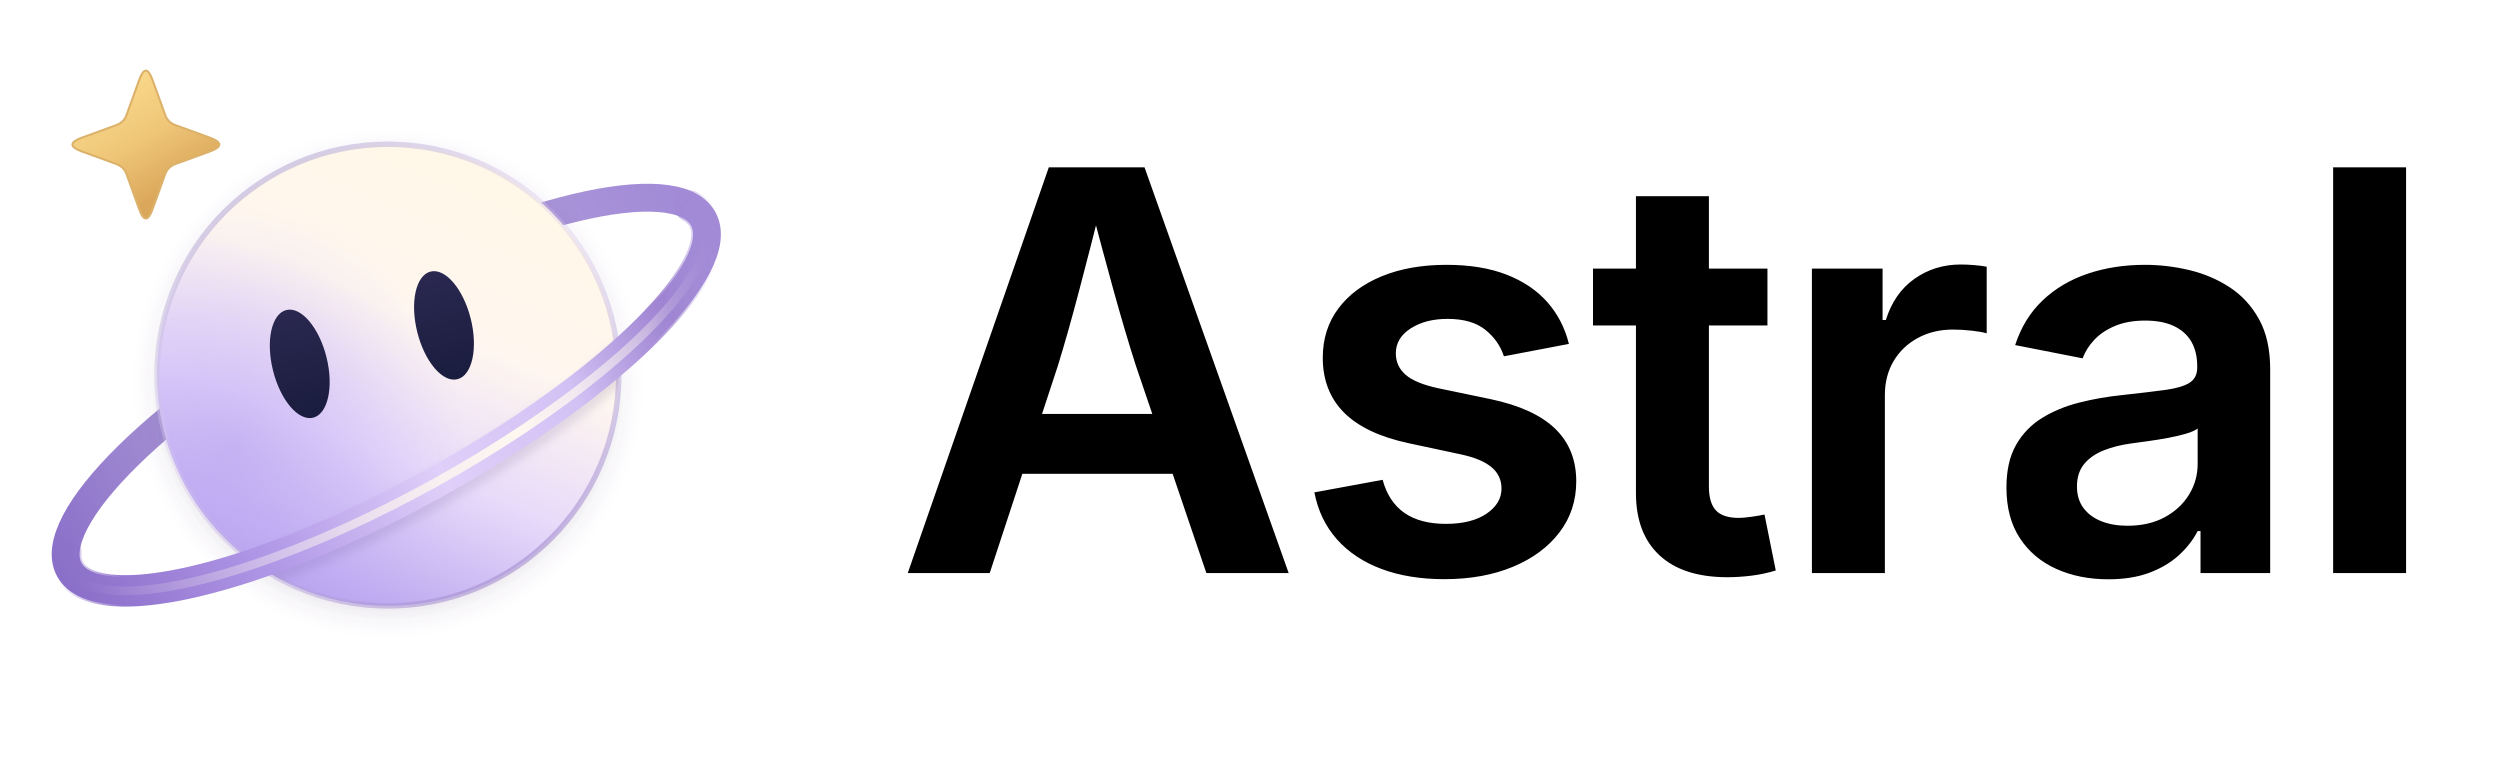
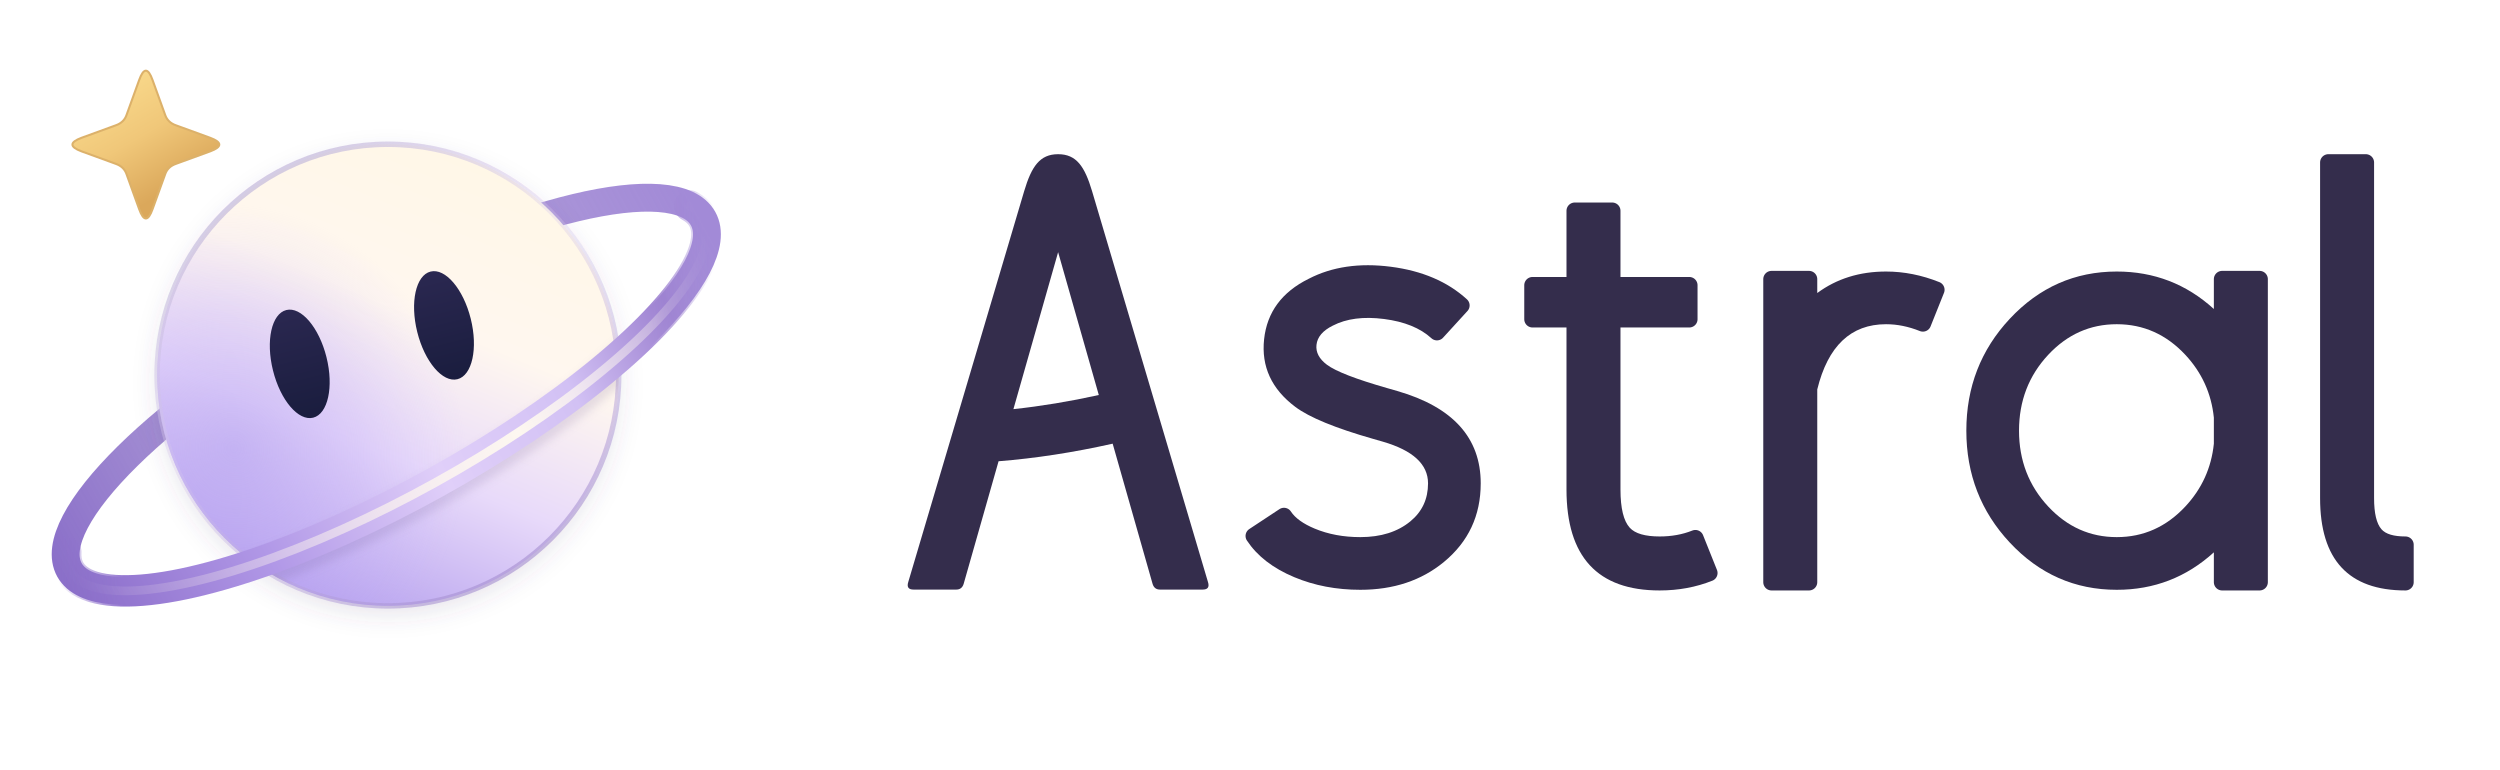
- <svg xmlns="http://www.w3.org/2000/svg" width="260" height="80" viewBox="0 0 130 40" fill="none" role="img" aria-label="Astral">
+ <svg xmlns="http://www.w3.org/2000/svg" width="260" height="80" viewBox="0 0 130 40" fill="none" color="#342d4c" role="img" aria-label="Astral">
  <defs>
    <linearGradient id="astralWebPearl" x1="15.4" y1="5.3" x2="9.8" y2="18.8" gradientUnits="userSpaceOnUse">
      <stop stop-color="#fff7e7" />
      <stop offset=".35" stop-color="#fff7ef" />
      <stop offset=".65" stop-color="#e8dafa" />
      <stop offset="1" stop-color="#b6a1ee" />
    </linearGradient>
    <radialGradient id="astralWebLavender" cx="0" cy="0" r="1" gradientTransform="translate(7.3 14) rotate(-18) scale(7.2 7.7)" gradientUnits="userSpaceOnUse">
      <stop stop-color="#b3a0f0" stop-opacity=".54" />
      <stop offset=".55" stop-color="#bca7f6" stop-opacity=".27" />
      <stop offset="1" stop-color="#c9b8fc" stop-opacity="0" />
    </radialGradient>
    <linearGradient id="astralWebRim" x1="8" y1="6" x2="16" y2="18" gradientUnits="userSpaceOnUse">
      <stop stop-color="#c7bddd" stop-opacity=".74" />
      <stop offset=".4" stop-color="#d4c6ec" stop-opacity=".3" />
      <stop offset="1" stop-color="#a28bce" stop-opacity=".6" />
    </linearGradient>
    <linearGradient id="astralWebBack" x1="2" y1="18" x2="22" y2="7" gradientUnits="userSpaceOnUse">
      <stop stop-color="#8b70c9" />
      <stop offset=".45" stop-color="#9b84cd" stop-opacity=".7" />
      <stop offset="1" stop-color="#a28ad7" />
    </linearGradient>
    <linearGradient id="astralWebFront" x1="2" y1="18" x2="22" y2="7" gradientUnits="userSpaceOnUse">
      <stop stop-color="#8a6cc9" />
      <stop offset=".26" stop-color="#b198e7" />
      <stop offset=".52" stop-color="#e0cff9" />
      <stop offset=".73" stop-color="#d2c1f4" />
      <stop offset=".9" stop-color="#9c80d0" />
      <stop offset="1" stop-color="#a28ad7" />
    </linearGradient>
    <linearGradient id="astralWebGlint" x1="2" y1="18" x2="22" y2="7" gradientUnits="userSpaceOnUse">
      <stop stop-color="#fff8ed" stop-opacity="0" />
      <stop offset=".42" stop-color="#fff8ed" stop-opacity=".65" />
      <stop offset=".64" stop-color="#fffaf0" stop-opacity=".95" />
      <stop offset="1" stop-color="#fff9ee" stop-opacity="0" />
    </linearGradient>
    <linearGradient id="astralWebEyes" x1="11" y1="9" x2="12" y2="13" gradientUnits="userSpaceOnUse">
      <stop stop-color="#2b2851" />
      <stop offset="1" stop-color="#171b3b" />
    </linearGradient>
    <linearGradient id="astralWebGold" x1="3.6" y1="2.5" x2="5.5" y2="5.8" gradientUnits="userSpaceOnUse">
      <stop stop-color="#f9d98b" />
      <stop offset=".5" stop-color="#f0c779" />
      <stop offset="1" stop-color="#dba85b" />
    </linearGradient>
    <filter id="astralWebDepth" x="-30%" y="-30%" width="160%" height="160%" color-interpolation-filters="sRGB">
      <feDropShadow dx="0" dy=".27" stdDeviation=".38" flood-color="#554078" flood-opacity=".14" />
    </filter>
    <filter id="astralWebRingShade" x="-20%" y="-20%" width="140%" height="140%" color-interpolation-filters="sRGB">
      <feGaussianBlur stdDeviation=".13" />
    </filter>
    <path id="astralWebBody" d="M19.3 11.7C19.3 15.676 16.076 18.9 12.1 18.9C8.124 18.9 4.9 15.676 4.9 11.7C4.9 7.724 8.124 4.5 12.1 4.5C16.076 4.5 19.3 7.724 19.3 11.7Z" />
    <path id="astralWebOrbit" d="M21.933 6.822C22.777 8.343 19.035 12.029 13.577 15.055C8.119 18.081 3.01 19.3 2.167 17.778C1.323 16.257 5.065 12.571 10.523 9.545C15.981 6.519 21.09 5.3 21.933 6.822Z" />
    <path id="astralWebFrontArc" d="M21.518 6.426C22.803 7.13 21.718 9.16 18.757 11.591C15.796 14.023 11.526 16.389 7.895 17.612C4.264 18.835 1.967 18.679 2.052 17.217" />
    <clipPath id="astralWebBodyClip">
      <use href="#astralWebBody" />
    </clipPath>
    <linearGradient id="astralWebTaper" x1="1.8" y1="12" x2="22.3" y2="12" gradientUnits="userSpaceOnUse">
      <stop stop-color="black" />
      <stop offset=".1" stop-color="white" />
      <stop offset=".9" stop-color="white" />
      <stop offset="1" stop-color="black" />
    </linearGradient>
    <mask id="astralWebFrontMask" x="0" y="0" width="24" height="24" maskUnits="userSpaceOnUse">
      <path d="M0 0h24v24H0z" fill="url(#astralWebTaper)" />
    </mask>
  </defs>
  <g transform="scale(1.667)">
    <g fill="none">
      <use href="#astralWebOrbit" stroke="url(#astralWebBack)" stroke-width=".87" />
      <use href="#astralWebBody" fill="url(#astralWebPearl)" filter="url(#astralWebDepth)" />
      <use href="#astralWebBody" fill="url(#astralWebLavender)" />
      <use href="#astralWebBody" stroke="url(#astralWebRim)" stroke-width=".17" />
      <path d="M14.684 9.942C14.916 10.869 14.729 11.714 14.269 11.829C13.808 11.944 13.247 11.285 13.016 10.358C12.784 9.431 12.971 8.586 13.431 8.471C13.892 8.356 14.453 9.015 14.684 9.942ZM10.184 11.142C10.416 12.069 10.229 12.914 9.769 13.029C9.308 13.144 8.747 12.485 8.516 11.558C8.284 10.631 8.471 9.786 8.931 9.671C9.392 9.556 9.953 10.215 10.184 11.142Z" fill="url(#astralWebEyes)" />
      <g clip-path="url(#astralWebBodyClip)">
        <use href="#astralWebFrontArc" transform="translate(0 .23)" stroke="#65508c" stroke-width="1.1" opacity=".16" filter="url(#astralWebRingShade)" />
      </g>
      <g mask="url(#astralWebFrontMask)">
        <use href="#astralWebFrontArc" stroke="url(#astralWebFront)" stroke-width=".98" stroke-linecap="round" />
        <use href="#astralWebFrontArc" stroke="url(#astralWebGlint)" stroke-width=".27" stroke-linecap="round" />
      </g>
      <path d="M4.34 2.5Q4.55 1.91 4.76 2.5L5.15 3.58Q5.23 3.82 5.49 3.91L6.56 4.3Q7.12 4.51 6.56 4.72L5.49 5.11Q5.23 5.2 5.15 5.44L4.76 6.52Q4.55 7.11 4.34 6.52L3.95 5.44Q3.87 5.2 3.61 5.11L2.54 4.72Q1.98 4.51 2.54 4.3L3.61 3.91Q3.87 3.82 3.95 3.58Z" fill="url(#astralWebGold)" stroke="#dcb16a" stroke-width=".065" />
    </g>
  </g>
-   <path d="M47.203 29.8 54.538 8.701H59.515L67.011 29.8H62.732L59.06 18.998Q58.498 17.243 57.894 15.06Q57.29 12.876 56.572 10.13H57.396Q56.699 12.893 56.12 15.094Q55.541 17.294 55.016 18.998L51.465 29.8ZM51.536 24.638V21.525H62.677V24.638ZM75.103 30.117Q73.267 30.117 71.849 29.59Q70.43 29.062 69.527 28.052Q68.625 27.042 68.347 25.604L71.896 24.95Q72.213 26.107 73.034 26.674Q73.855 27.241 75.187 27.241Q76.519 27.241 77.298 26.712Q78.078 26.184 78.078 25.403Q78.078 24.727 77.557 24.292Q77.037 23.856 75.957 23.626L73.256 23.048Q71.003 22.566 69.893 21.458Q68.784 20.349 68.784 18.6Q68.784 17.123 69.596 16.04Q70.408 14.957 71.856 14.364Q73.303 13.771 75.218 13.771Q77.032 13.771 78.342 14.282Q79.653 14.793 80.464 15.714Q81.274 16.635 81.583 17.883L78.204 18.528Q77.935 17.706 77.23 17.144Q76.526 16.582 75.271 16.582Q74.125 16.582 73.354 17.079Q72.583 17.576 72.583 18.371Q72.583 19.042 73.089 19.486Q73.594 19.93 74.786 20.188L77.51 20.755Q79.768 21.231 80.867 22.292Q81.965 23.352 81.965 25.031Q81.965 26.542 81.089 27.687Q80.214 28.832 78.667 29.475Q77.121 30.117 75.103 30.117ZM91.907 13.969V16.923H82.836V13.969ZM85.069 10.202H88.863V25.307Q88.863 26.144 89.225 26.538Q89.586 26.931 90.418 26.931Q90.664 26.931 91.084 26.871Q91.505 26.812 91.754 26.755L92.34 29.665Q91.714 29.857 91.068 29.936Q90.422 30.015 89.82 30.015Q87.526 30.015 86.297 28.879Q85.069 27.742 85.069 25.634ZM94.219 29.8V13.969H97.894V16.64H98.064Q98.497 15.246 99.55 14.5Q100.603 13.754 101.957 13.754Q102.274 13.754 102.655 13.785Q103.036 13.816 103.308 13.869V17.335Q103.071 17.256 102.553 17.197Q102.036 17.137 101.554 17.137Q100.539 17.137 99.732 17.572Q98.926 18.007 98.469 18.774Q98.013 19.541 98.013 20.55V29.8ZM109.634 30.123Q108.128 30.123 106.925 29.582Q105.723 29.041 105.029 27.979Q104.335 26.916 104.335 25.353Q104.335 24.016 104.833 23.139Q105.332 22.261 106.189 21.733Q107.047 21.205 108.123 20.934Q109.199 20.662 110.354 20.543Q111.736 20.393 112.592 20.277Q113.448 20.161 113.852 19.906Q114.255 19.651 114.255 19.121V19.047Q114.255 18.286 113.946 17.759Q113.637 17.232 113.035 16.951Q112.433 16.67 111.548 16.67Q110.65 16.67 109.989 16.945Q109.328 17.221 108.909 17.665Q108.49 18.109 108.297 18.633L104.788 17.944Q105.245 16.544 106.217 15.621Q107.189 14.697 108.556 14.234Q109.923 13.771 111.538 13.771Q112.685 13.771 113.837 14.043Q114.99 14.316 115.943 14.938Q116.896 15.561 117.472 16.605Q118.049 17.649 118.049 19.201V29.8H114.427V27.614H114.279Q113.926 28.301 113.301 28.872Q112.675 29.442 111.766 29.783Q110.856 30.123 109.634 30.123ZM110.628 27.339Q111.742 27.339 112.559 26.899Q113.376 26.459 113.827 25.725Q114.278 24.992 114.278 24.124V22.283Q114.094 22.427 113.677 22.551Q113.259 22.674 112.738 22.771Q112.217 22.867 111.716 22.937Q111.215 23.006 110.858 23.054Q110.038 23.162 109.389 23.421Q108.741 23.681 108.372 24.133Q108.002 24.586 108.002 25.296Q108.002 25.965 108.343 26.42Q108.684 26.874 109.274 27.106Q109.865 27.339 110.628 27.339ZM125.116 8.701V29.8H121.323V8.701Z" fill="currentColor" />
+   <g id="astral-wordmark" transform="translate(47.2 8.0182) scale(0.2264)" fill="currentColor">
+     <path id="astral-letter-A" d="M1.35 100Q0.486 100 0.175 99.585Q-0.162 99.136 0.15 98.2L26.75 8.5C28.45 2.8 30.35 0 34.55 0C38.75 0 40.65 2.8 42.35 8.5L68.95 98.2Q69.262 99.136 68.925 99.585Q68.614 100 67.75 100H57.95Q56.65 100 56.25 98.7L47.077 66.487Q33.566 69.517 20.874 70.523L12.85 98.7Q12.45 100 11.15 100ZM43.894 55.312 34.55 22.5 24.282 58.556Q33.825 57.535 43.894 55.312Z" />
+     <path id="astral-letter-s" d="M120.281 42.265Q116.444 38.757 109.404 37.85Q102.342 36.941 97.645 39.373Q94.183 41.084 93.891 43.797Q93.616 46.352 96.294 48.36Q99.333 50.639 110.234 53.754L112.443 54.388Q131.614 59.926 131.614 75.6Q131.614 86.701 123.146 93.671Q115.397 100.05 103.964 100.05Q95.73 100.05 88.806 97.157Q81.445 94.082 77.914 88.733Q77.863 88.655 77.819 88.572Q77.776 88.49 77.74 88.403Q77.705 88.317 77.679 88.227Q77.652 88.138 77.634 88.046Q77.617 87.954 77.608 87.862Q77.6 87.769 77.6 87.675Q77.601 87.582 77.61 87.489Q77.62 87.396 77.639 87.305Q77.657 87.213 77.685 87.124Q77.713 87.035 77.749 86.949Q77.785 86.863 77.829 86.781Q77.874 86.699 77.926 86.621Q77.978 86.544 78.038 86.472Q78.098 86.4 78.164 86.335Q78.231 86.269 78.303 86.21Q78.376 86.152 78.453 86.1L85.381 81.528Q85.459 81.477 85.541 81.433Q85.624 81.39 85.71 81.355Q85.797 81.319 85.886 81.293Q85.975 81.266 86.067 81.248Q86.159 81.231 86.252 81.222Q86.345 81.213 86.438 81.214Q86.531 81.215 86.624 81.224Q86.717 81.234 86.808 81.253Q86.9 81.271 86.989 81.299Q87.078 81.327 87.164 81.363Q87.25 81.399 87.332 81.444Q87.415 81.488 87.492 81.54Q87.569 81.593 87.641 81.652Q87.713 81.712 87.778 81.778Q87.844 81.844 87.903 81.917Q87.962 81.99 88.013 82.067Q89.512 84.338 93.471 85.993Q98.156 87.95 103.964 87.95Q111.057 87.95 115.456 84.329Q119.514 80.989 119.514 75.6Q119.514 69.025 109.081 66.011L106.908 65.388Q93.86 61.66 89.034 58.04Q80.849 51.902 81.861 42.502Q82.864 33.181 92.114 28.611Q100.137 24.458 110.949 25.849Q121.785 27.244 128.446 33.335Q128.515 33.398 128.577 33.467Q128.64 33.537 128.695 33.612Q128.75 33.687 128.798 33.767Q128.845 33.848 128.885 33.932Q128.924 34.017 128.956 34.105Q128.987 34.193 129.009 34.283Q129.031 34.374 129.044 34.467Q129.058 34.559 129.062 34.652Q129.066 34.745 129.061 34.839Q129.056 34.932 129.042 35.024Q129.028 35.116 129.005 35.207Q128.982 35.297 128.95 35.385Q128.918 35.473 128.878 35.557Q128.838 35.641 128.789 35.721Q128.741 35.801 128.685 35.876Q128.629 35.95 128.566 36.019L122.966 42.145Q122.903 42.214 122.833 42.276Q122.764 42.339 122.689 42.394Q122.613 42.449 122.533 42.497Q122.453 42.544 122.368 42.584Q122.284 42.623 122.196 42.654Q122.108 42.686 122.017 42.708Q121.926 42.73 121.834 42.743Q121.742 42.757 121.648 42.761Q121.555 42.765 121.462 42.76Q121.369 42.755 121.276 42.741Q121.184 42.727 121.094 42.704Q121.003 42.681 120.915 42.649Q120.828 42.617 120.743 42.577Q120.659 42.537 120.579 42.488Q120.5 42.44 120.425 42.384Q120.35 42.328 120.281 42.265Z" />
+     <path id="astral-letter-t" d="M163.714 13V28.2H179.514Q179.607 28.2 179.7 28.209Q179.793 28.218 179.884 28.236Q179.976 28.255 180.065 28.282Q180.155 28.309 180.241 28.345Q180.327 28.38 180.409 28.424Q180.492 28.468 180.569 28.52Q180.647 28.572 180.719 28.631Q180.791 28.691 180.857 28.756Q180.923 28.823 180.982 28.895Q181.042 28.967 181.093 29.044Q181.145 29.122 181.189 29.204Q181.233 29.287 181.269 29.373Q181.305 29.459 181.332 29.549Q181.359 29.638 181.377 29.729Q181.395 29.821 181.405 29.914Q181.414 30.007 181.414 30.1V37.9Q181.414 37.993 181.405 38.086Q181.395 38.179 181.377 38.271Q181.359 38.362 181.332 38.452Q181.305 38.541 181.269 38.627Q181.233 38.713 181.189 38.796Q181.145 38.878 181.093 38.956Q181.042 39.033 180.982 39.105Q180.923 39.178 180.857 39.243Q180.791 39.309 180.719 39.369Q180.647 39.428 180.569 39.48Q180.492 39.532 180.409 39.576Q180.327 39.62 180.241 39.655Q180.155 39.691 180.065 39.718Q179.976 39.745 179.884 39.764Q179.793 39.782 179.7 39.791Q179.607 39.8 179.514 39.8H163.714V77Q163.714 83.474 165.856 85.807Q167.686 87.8 172.714 87.8Q176.82 87.8 180.211 86.443Q180.298 86.409 180.387 86.383Q180.477 86.357 180.569 86.34Q180.661 86.323 180.754 86.315Q180.846 86.306 180.94 86.308Q181.033 86.309 181.126 86.319Q181.219 86.329 181.31 86.349Q181.401 86.368 181.49 86.396Q181.579 86.424 181.665 86.461Q181.751 86.498 181.833 86.543Q181.914 86.588 181.991 86.641Q182.068 86.694 182.14 86.754Q182.211 86.814 182.276 86.88Q182.342 86.947 182.4 87.02Q182.458 87.093 182.509 87.171Q182.56 87.249 182.603 87.332Q182.646 87.415 182.681 87.502L185.875 95.487Q185.909 95.573 185.935 95.663Q185.961 95.753 185.978 95.844Q185.996 95.936 186.004 96.029Q186.012 96.122 186.011 96.216Q186.009 96.309 185.999 96.402Q185.989 96.495 185.969 96.586Q185.95 96.677 185.922 96.766Q185.894 96.855 185.857 96.941Q185.82 97.027 185.775 97.109Q185.73 97.19 185.677 97.267Q185.625 97.344 185.565 97.416Q185.504 97.487 185.438 97.552Q185.371 97.617 185.298 97.676Q185.225 97.734 185.147 97.785Q185.069 97.836 184.986 97.879Q184.903 97.922 184.816 97.957Q179.208 100.2 172.714 100.2Q151.314 100.2 151.314 77V39.8H143.514Q143.42 39.8 143.327 39.791Q143.234 39.782 143.143 39.764Q143.051 39.745 142.962 39.718Q142.873 39.691 142.786 39.655Q142.7 39.62 142.618 39.576Q142.536 39.532 142.458 39.48Q142.38 39.428 142.308 39.369Q142.236 39.309 142.17 39.243Q142.104 39.178 142.045 39.105Q141.986 39.033 141.934 38.956Q141.882 38.878 141.838 38.796Q141.794 38.713 141.758 38.627Q141.722 38.541 141.695 38.452Q141.668 38.362 141.65 38.271Q141.632 38.179 141.623 38.086Q141.614 37.993 141.614 37.9V30.1Q141.614 30.007 141.623 29.914Q141.632 29.821 141.65 29.729Q141.668 29.638 141.695 29.549Q141.722 29.459 141.758 29.373Q141.794 29.287 141.838 29.204Q141.882 29.122 141.934 29.044Q141.986 28.967 142.045 28.895Q142.104 28.823 142.17 28.756Q142.236 28.691 142.308 28.631Q142.38 28.572 142.458 28.52Q142.536 28.468 142.618 28.424Q142.7 28.38 142.786 28.345Q142.873 28.309 142.962 28.282Q143.051 28.255 143.143 28.236Q143.234 28.218 143.327 28.209Q143.42 28.2 143.514 28.2H151.314V13Q151.314 12.907 151.323 12.814Q151.332 12.721 151.35 12.629Q151.368 12.538 151.395 12.448Q151.423 12.359 151.458 12.273Q151.494 12.187 151.538 12.104Q151.582 12.022 151.634 11.944Q151.686 11.867 151.745 11.795Q151.804 11.723 151.87 11.656Q151.936 11.591 152.008 11.531Q152.08 11.472 152.158 11.42Q152.236 11.368 152.318 11.324Q152.4 11.28 152.487 11.245Q152.573 11.209 152.662 11.182Q152.751 11.155 152.843 11.136Q152.935 11.118 153.027 11.109Q153.12 11.1 153.214 11.1H161.814Q161.907 11.1 162 11.109Q162.093 11.118 162.184 11.136Q162.276 11.155 162.365 11.182Q162.454 11.209 162.541 11.245Q162.627 11.28 162.709 11.324Q162.792 11.368 162.869 11.42Q162.947 11.472 163.019 11.531Q163.091 11.591 163.157 11.656Q163.223 11.723 163.282 11.795Q163.342 11.867 163.393 11.944Q163.445 12.022 163.489 12.104Q163.533 12.187 163.569 12.273Q163.605 12.359 163.632 12.448Q163.659 12.538 163.677 12.629Q163.695 12.721 163.704 12.814Q163.714 12.907 163.714 13Z" />
+     <path id="astral-letter-r" d="M196.511 98.3V28.7Q196.511 28.607 196.52 28.514Q196.529 28.421 196.547 28.329Q196.565 28.238 196.592 28.148Q196.619 28.059 196.655 27.973Q196.691 27.887 196.735 27.804Q196.779 27.722 196.831 27.644Q196.883 27.567 196.942 27.495Q197.001 27.422 197.067 27.357Q197.133 27.291 197.205 27.231Q197.277 27.172 197.355 27.12Q197.433 27.068 197.515 27.024Q197.597 26.98 197.684 26.945Q197.77 26.909 197.859 26.882Q197.948 26.855 198.04 26.837Q198.131 26.818 198.224 26.809Q198.317 26.8 198.411 26.8H207.011Q207.104 26.8 207.197 26.809Q207.29 26.818 207.381 26.837Q207.473 26.855 207.562 26.882Q207.651 26.909 207.738 26.945Q207.824 26.98 207.906 27.024Q207.989 27.068 208.066 27.12Q208.144 27.172 208.216 27.231Q208.288 27.291 208.354 27.357Q208.42 27.422 208.479 27.495Q208.538 27.567 208.59 27.644Q208.642 27.722 208.686 27.804Q208.73 27.887 208.766 27.973Q208.802 28.059 208.829 28.148Q208.856 28.238 208.874 28.329Q208.892 28.421 208.901 28.514Q208.911 28.607 208.911 28.7V31.888Q215.593 26.95 224.711 26.95Q230.876 26.95 236.958 29.383Q237.044 29.417 237.127 29.46Q237.21 29.503 237.288 29.554Q237.366 29.605 237.439 29.663Q237.512 29.722 237.579 29.787Q237.646 29.852 237.706 29.924Q237.766 29.995 237.819 30.072Q237.871 30.149 237.917 30.231Q237.962 30.313 237.998 30.398Q238.035 30.484 238.063 30.573Q238.091 30.662 238.111 30.753Q238.13 30.845 238.14 30.938Q238.151 31.03 238.152 31.124Q238.153 31.217 238.145 31.31Q238.137 31.403 238.12 31.495Q238.103 31.587 238.077 31.676Q238.051 31.766 238.016 31.852L234.934 39.559Q234.899 39.645 234.856 39.728Q234.813 39.811 234.762 39.889Q234.711 39.968 234.653 40.041Q234.594 40.113 234.529 40.18Q234.464 40.247 234.393 40.307Q234.321 40.367 234.244 40.42Q234.167 40.473 234.085 40.518Q234.004 40.563 233.918 40.6Q233.832 40.636 233.743 40.664Q233.654 40.693 233.563 40.712Q233.471 40.731 233.379 40.742Q233.286 40.752 233.192 40.753Q233.099 40.754 233.006 40.746Q232.913 40.738 232.821 40.721Q232.73 40.704 232.64 40.678Q232.55 40.652 232.464 40.617Q228.546 39.05 224.711 39.05Q212.592 39.05 208.911 54.03V98.3Q208.911 98.393 208.901 98.486Q208.892 98.579 208.874 98.671Q208.856 98.762 208.829 98.852Q208.802 98.941 208.766 99.027Q208.73 99.113 208.686 99.196Q208.642 99.278 208.59 99.356Q208.538 99.433 208.479 99.505Q208.42 99.578 208.354 99.644Q208.288 99.71 208.216 99.769Q208.144 99.828 208.066 99.88Q207.989 99.932 207.906 99.976Q207.824 100.02 207.738 100.055Q207.651 100.091 207.562 100.118Q207.473 100.145 207.381 100.163Q207.29 100.182 207.197 100.191Q207.104 100.2 207.011 100.2H198.411Q198.317 100.2 198.224 100.191Q198.131 100.182 198.04 100.163Q197.948 100.145 197.859 100.118Q197.77 100.091 197.684 100.055Q197.597 100.02 197.515 99.976Q197.433 99.932 197.355 99.88Q197.277 99.828 197.205 99.769Q197.133 99.71 197.067 99.644Q197.001 99.578 196.942 99.505Q196.883 99.433 196.831 99.356Q196.779 99.278 196.735 99.196Q196.691 99.113 196.655 99.027Q196.619 98.941 196.592 98.852Q196.565 98.762 196.547 98.671Q196.529 98.579 196.52 98.486Q196.511 98.393 196.511 98.3Z" />
+     <path id="astral-letter-a" d="M300.002 98.3V91.445Q290.553 100.05 277.702 100.05Q263.27 100.05 253.129 89.197Q243.152 78.52 243.152 63.5Q243.152 48.48 253.129 37.803Q263.27 26.95 277.702 26.95Q290.553 26.95 300.002 35.555V28.7Q300.002 28.607 300.011 28.514Q300.02 28.421 300.038 28.329Q300.057 28.238 300.084 28.148Q300.111 28.059 300.147 27.973Q300.182 27.887 300.226 27.804Q300.27 27.722 300.322 27.644Q300.374 27.567 300.433 27.495Q300.492 27.422 300.558 27.357Q300.624 27.291 300.697 27.231Q300.769 27.172 300.846 27.12Q300.924 27.068 301.006 27.024Q301.089 26.98 301.175 26.945Q301.261 26.909 301.35 26.882Q301.44 26.855 301.531 26.837Q301.623 26.818 301.716 26.809Q301.808 26.8 301.902 26.8H310.502Q310.595 26.8 310.688 26.809Q310.781 26.818 310.873 26.837Q310.964 26.855 311.053 26.882Q311.143 26.909 311.229 26.945Q311.315 26.98 311.397 27.024Q311.48 27.068 311.557 27.12Q311.635 27.172 311.707 27.231Q311.779 27.291 311.845 27.357Q311.911 27.422 311.971 27.495Q312.03 27.567 312.082 27.644Q312.134 27.722 312.178 27.804Q312.221 27.887 312.257 27.973Q312.293 28.059 312.32 28.148Q312.347 28.238 312.365 28.329Q312.384 28.421 312.393 28.514Q312.402 28.607 312.402 28.7V98.3Q312.402 98.393 312.393 98.486Q312.384 98.579 312.365 98.671Q312.347 98.762 312.32 98.852Q312.293 98.941 312.257 99.027Q312.221 99.113 312.178 99.196Q312.134 99.278 312.082 99.356Q312.03 99.433 311.971 99.505Q311.911 99.578 311.845 99.644Q311.779 99.71 311.707 99.769Q311.635 99.828 311.558 99.88Q311.48 99.932 311.397 99.976Q311.315 100.02 311.229 100.055Q311.143 100.091 311.053 100.118Q310.964 100.145 310.873 100.163Q310.781 100.182 310.688 100.191Q310.595 100.2 310.502 100.2H301.902Q301.808 100.2 301.716 100.191Q301.623 100.182 301.531 100.163Q301.44 100.145 301.35 100.118Q301.261 100.091 301.175 100.055Q301.089 100.02 301.006 99.976Q300.924 99.932 300.846 99.88Q300.769 99.828 300.697 99.769Q300.624 99.71 300.558 99.644Q300.492 99.578 300.433 99.505Q300.374 99.433 300.322 99.356Q300.27 99.278 300.226 99.196Q300.182 99.113 300.147 99.027Q300.111 98.941 300.084 98.852Q300.057 98.762 300.038 98.671Q300.02 98.579 300.011 98.486Q300.002 98.393 300.002 98.3ZM300.002 60.506Q299.148 52.179 293.434 46.064Q286.88 39.05 277.702 39.05Q268.524 39.05 261.97 46.064Q255.252 53.253 255.252 63.5Q255.252 73.747 261.97 80.936Q268.524 87.95 277.702 87.95Q286.88 87.95 293.434 80.936Q299.148 74.821 300.002 66.494V60.506Z" />
+     <path id="astral-letter-l" d="M336.802 1.9V79Q336.802 84.217 338.506 86.154Q339.955 87.8 344.002 87.8Q344.095 87.8 344.188 87.809Q344.281 87.818 344.373 87.837Q344.464 87.855 344.553 87.882Q344.643 87.909 344.729 87.945Q344.815 87.98 344.897 88.024Q344.98 88.068 345.057 88.12Q345.135 88.172 345.207 88.231Q345.279 88.29 345.345 88.356Q345.411 88.422 345.471 88.495Q345.53 88.567 345.582 88.644Q345.634 88.722 345.678 88.804Q345.721 88.887 345.757 88.973Q345.793 89.059 345.82 89.148Q345.847 89.238 345.865 89.329Q345.884 89.421 345.893 89.514Q345.902 89.607 345.902 89.7V98.3Q345.902 98.393 345.893 98.486Q345.884 98.579 345.865 98.671Q345.847 98.762 345.82 98.852Q345.793 98.941 345.757 99.027Q345.721 99.113 345.678 99.196Q345.634 99.278 345.582 99.356Q345.53 99.433 345.471 99.505Q345.411 99.578 345.345 99.644Q345.279 99.71 345.207 99.769Q345.135 99.828 345.057 99.88Q344.98 99.932 344.897 99.976Q344.815 100.02 344.729 100.055Q344.643 100.091 344.553 100.118Q344.464 100.145 344.373 100.163Q344.281 100.182 344.188 100.191Q344.095 100.2 344.002 100.2Q324.402 100.2 324.402 79V1.9Q324.402 1.807 324.411 1.714Q324.42 1.621 324.438 1.529Q324.457 1.438 324.484 1.349Q324.511 1.259 324.546 1.173Q324.582 1.087 324.626 1.004Q324.67 0.922 324.722 0.844Q324.774 0.767 324.833 0.695Q324.892 0.623 324.958 0.556Q325.024 0.49 325.096 0.431Q325.169 0.372 325.246 0.32Q325.324 0.268 325.406 0.224Q325.488 0.18 325.575 0.145Q325.661 0.109 325.75 0.082Q325.84 0.055 325.931 0.036Q326.023 0.018 326.116 0.009Q326.209 0 326.302 0H334.902Q334.995 0 335.088 0.009Q335.181 0.018 335.272 0.036Q335.364 0.055 335.453 0.082Q335.543 0.109 335.629 0.145Q335.715 0.18 335.798 0.224Q335.88 0.268 335.957 0.32Q336.035 0.372 336.107 0.431Q336.179 0.49 336.245 0.556Q336.311 0.623 336.371 0.695Q336.43 0.767 336.482 0.844Q336.534 0.922 336.577 1.004Q336.622 1.087 336.657 1.173Q336.693 1.259 336.72 1.349Q336.747 1.438 336.765 1.529Q336.784 1.621 336.793 1.714Q336.802 1.807 336.802 1.9Z" />
+   </g>
</svg>
